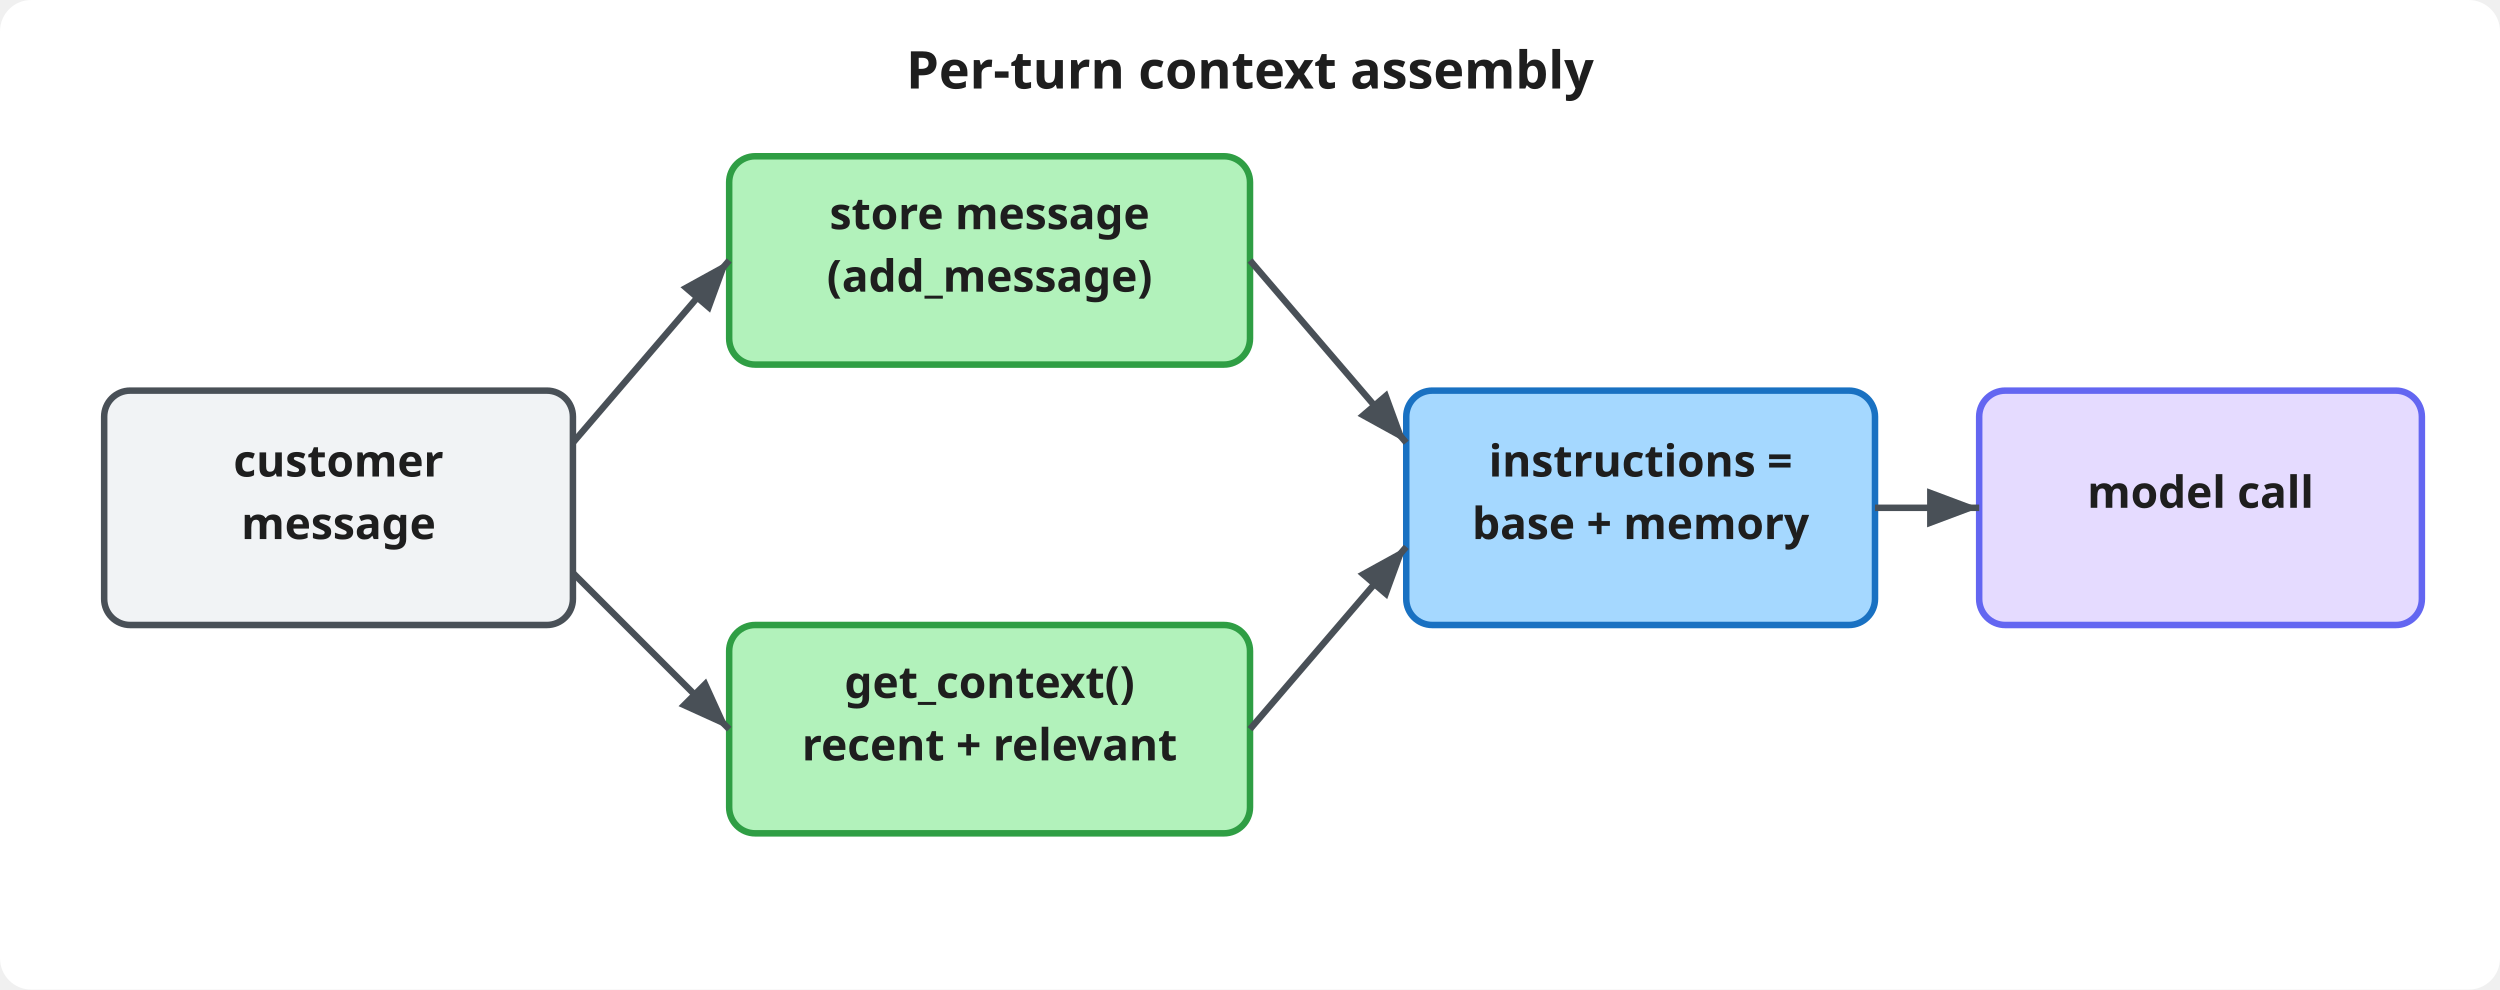
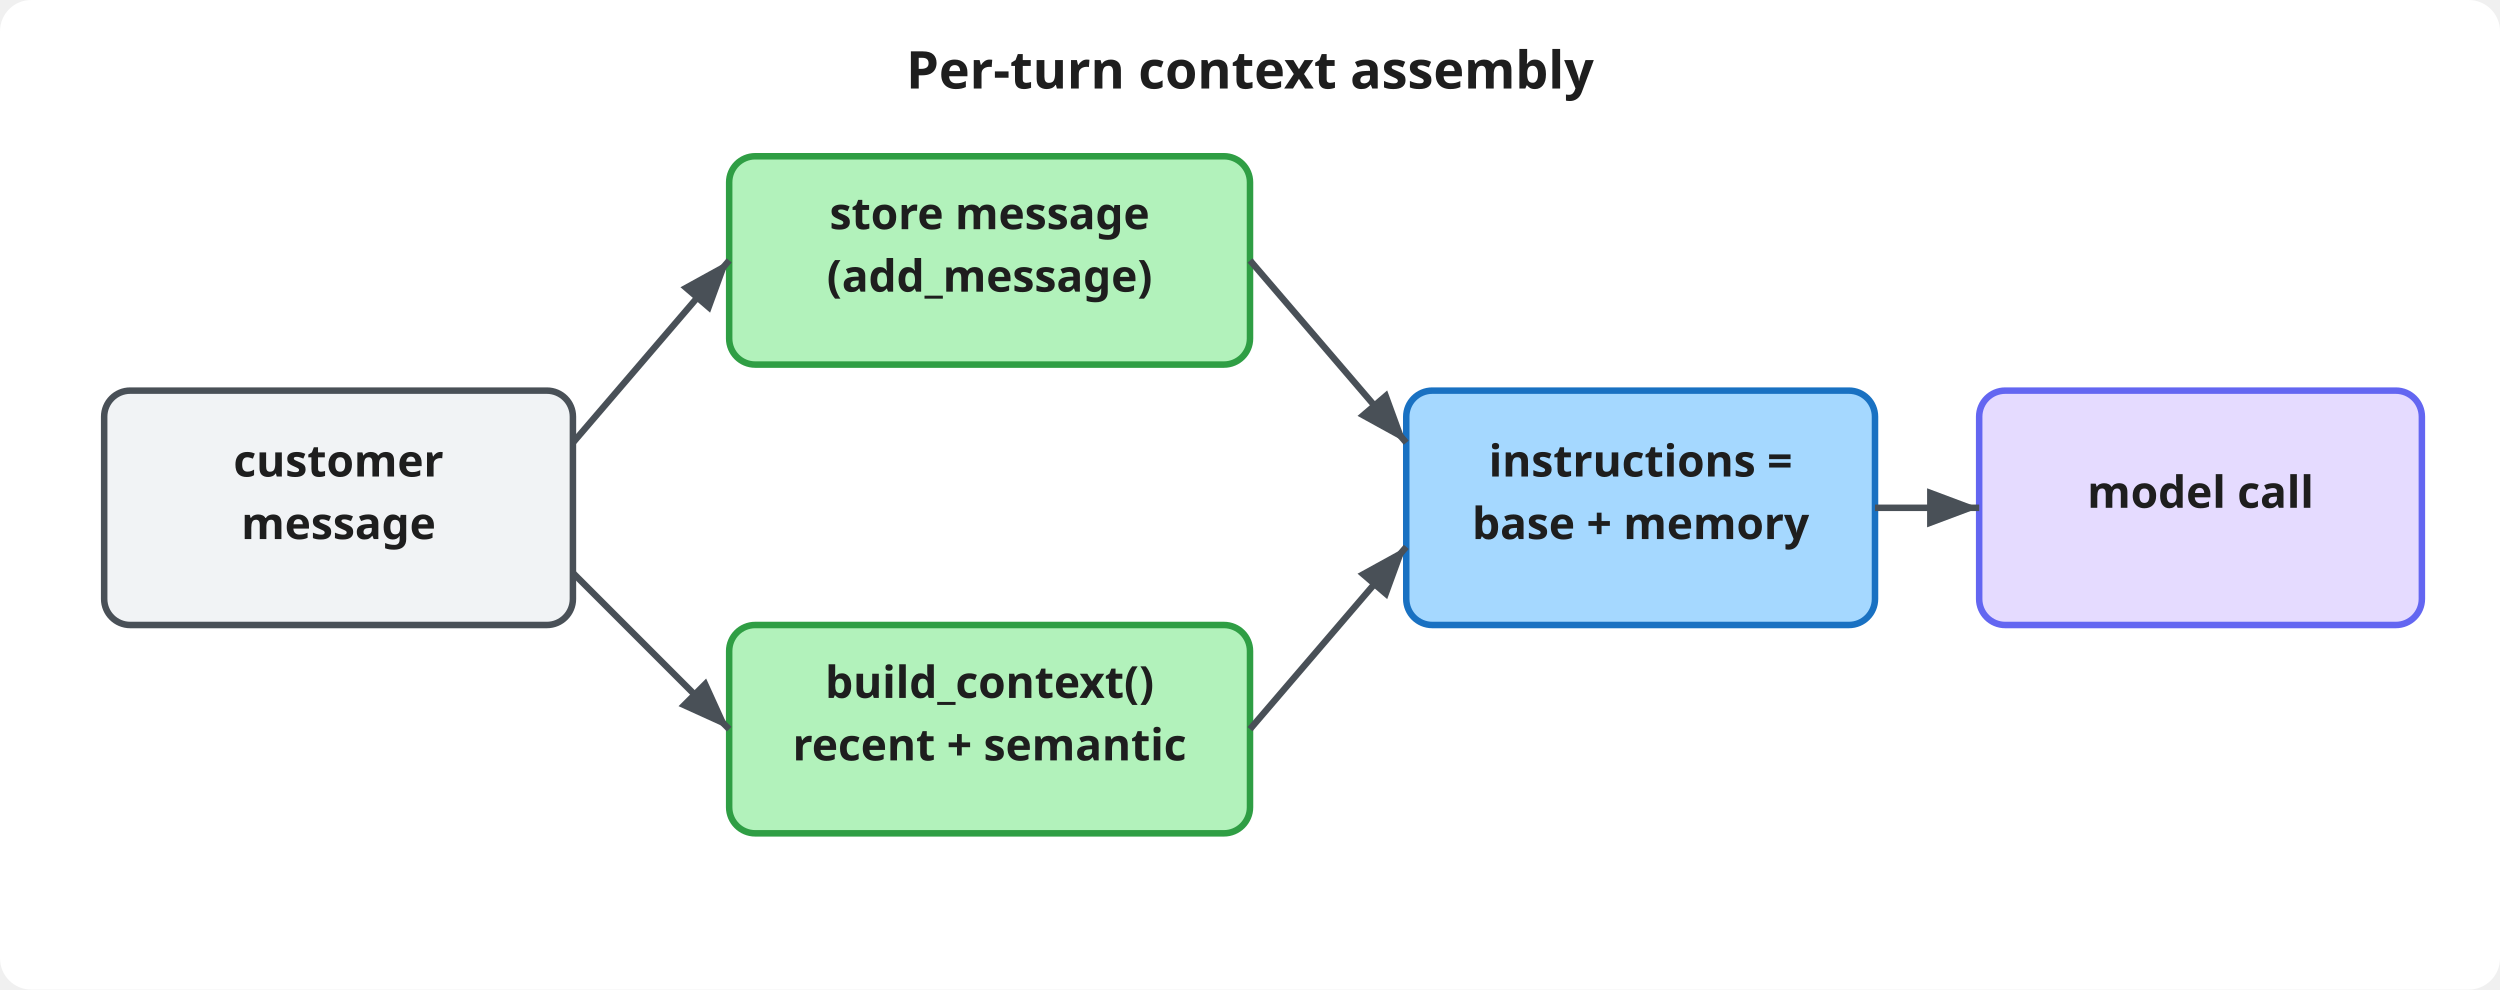
<svg xmlns="http://www.w3.org/2000/svg" width="960" height="380" viewBox="0 0 960 380">
  <rect x="0" y="0" width="960" height="380" fill="#ffffff" rx="12" />
  <defs>
    <marker id="arr" markerWidth="10" markerHeight="10" refX="8" refY="3" orient="auto">
      <path d="M0,0 L8,3 L0,6 Z" fill="#495057" />
    </marker>
    <marker id="arr-red" markerWidth="10" markerHeight="10" refX="8" refY="3" orient="auto">
      <path d="M0,0 L8,3 L0,6 Z" fill="#C92A2A" />
    </marker>
  </defs>
  <text x="480" y="34" text-anchor="middle" font-family="sans-serif" font-size="20" fill="#1e1e1e" font-weight="700">Per-turn context assembly</text>
  <rect x="40" y="150" width="180" height="90" rx="10" fill="#F1F3F5" stroke="#495057" stroke-width="2.5" />
  <text x="130.0" y="183.0" text-anchor="middle" font-family="sans-serif" font-size="17" font-weight="600" fill="#1e1e1e">customer</text>
  <text x="130.0" y="207.0" text-anchor="middle" font-family="sans-serif" font-size="17" font-weight="600" fill="#1e1e1e">message</text>
  <rect x="280" y="60" width="200" height="80" rx="10" fill="#B2F2BB" stroke="#2F9E44" stroke-width="2.5" />
  <text x="380.0" y="88.0" text-anchor="middle" font-family="sans-serif" font-size="17" font-weight="600" fill="#1e1e1e">store message</text>
  <text x="380.0" y="112.0" text-anchor="middle" font-family="sans-serif" font-size="17" font-weight="600" fill="#1e1e1e">(add_message)</text>
  <rect x="280" y="240" width="200" height="80" rx="10" fill="#B2F2BB" stroke="#2F9E44" stroke-width="2.5" />
-   <text x="380.0" y="268.0" text-anchor="middle" font-family="sans-serif" font-size="17" font-weight="600" fill="#1e1e1e">get_context()</text>
-   <text x="380.0" y="292.0" text-anchor="middle" font-family="sans-serif" font-size="17" font-weight="600" fill="#1e1e1e">recent + relevant</text>
+   <text x="380.0" y="268.0" text-anchor="middle" font-family="sans-serif" font-size="17" font-weight="600" fill="#1e1e1e">build_context()</text>
+   <text x="380.0" y="292.0" text-anchor="middle" font-family="sans-serif" font-size="17" font-weight="600" fill="#1e1e1e">recent + semantic</text>
  <rect x="540" y="150" width="180" height="90" rx="10" fill="#A5D8FF" stroke="#1971C2" stroke-width="2.5" />
  <text x="630.0" y="183.0" text-anchor="middle" font-family="sans-serif" font-size="17" font-weight="600" fill="#1e1e1e">instructions =</text>
  <text x="630.0" y="207.0" text-anchor="middle" font-family="sans-serif" font-size="17" font-weight="600" fill="#1e1e1e">base + memory</text>
  <rect x="760" y="150" width="170" height="90" rx="10" fill="#E5DBFF" stroke="#6366F1" stroke-width="2.5" />
  <text x="845.0" y="195.0" text-anchor="middle" font-family="sans-serif" font-size="17" font-weight="600" fill="#1e1e1e">model call</text>
  <line x1="220" y1="170" x2="280" y2="100" stroke="#495057" stroke-width="2.5" marker-end="url(#arr)" />
  <line x1="220" y1="220" x2="280" y2="280" stroke="#495057" stroke-width="2.5" marker-end="url(#arr)" />
  <line x1="480" y1="100" x2="540" y2="170" stroke="#495057" stroke-width="2.5" marker-end="url(#arr)" />
  <line x1="480" y1="280" x2="540" y2="210" stroke="#495057" stroke-width="2.5" marker-end="url(#arr)" />
  <line x1="720" y1="195" x2="760" y2="195" stroke="#495057" stroke-width="2.5" marker-end="url(#arr)" />
</svg>
